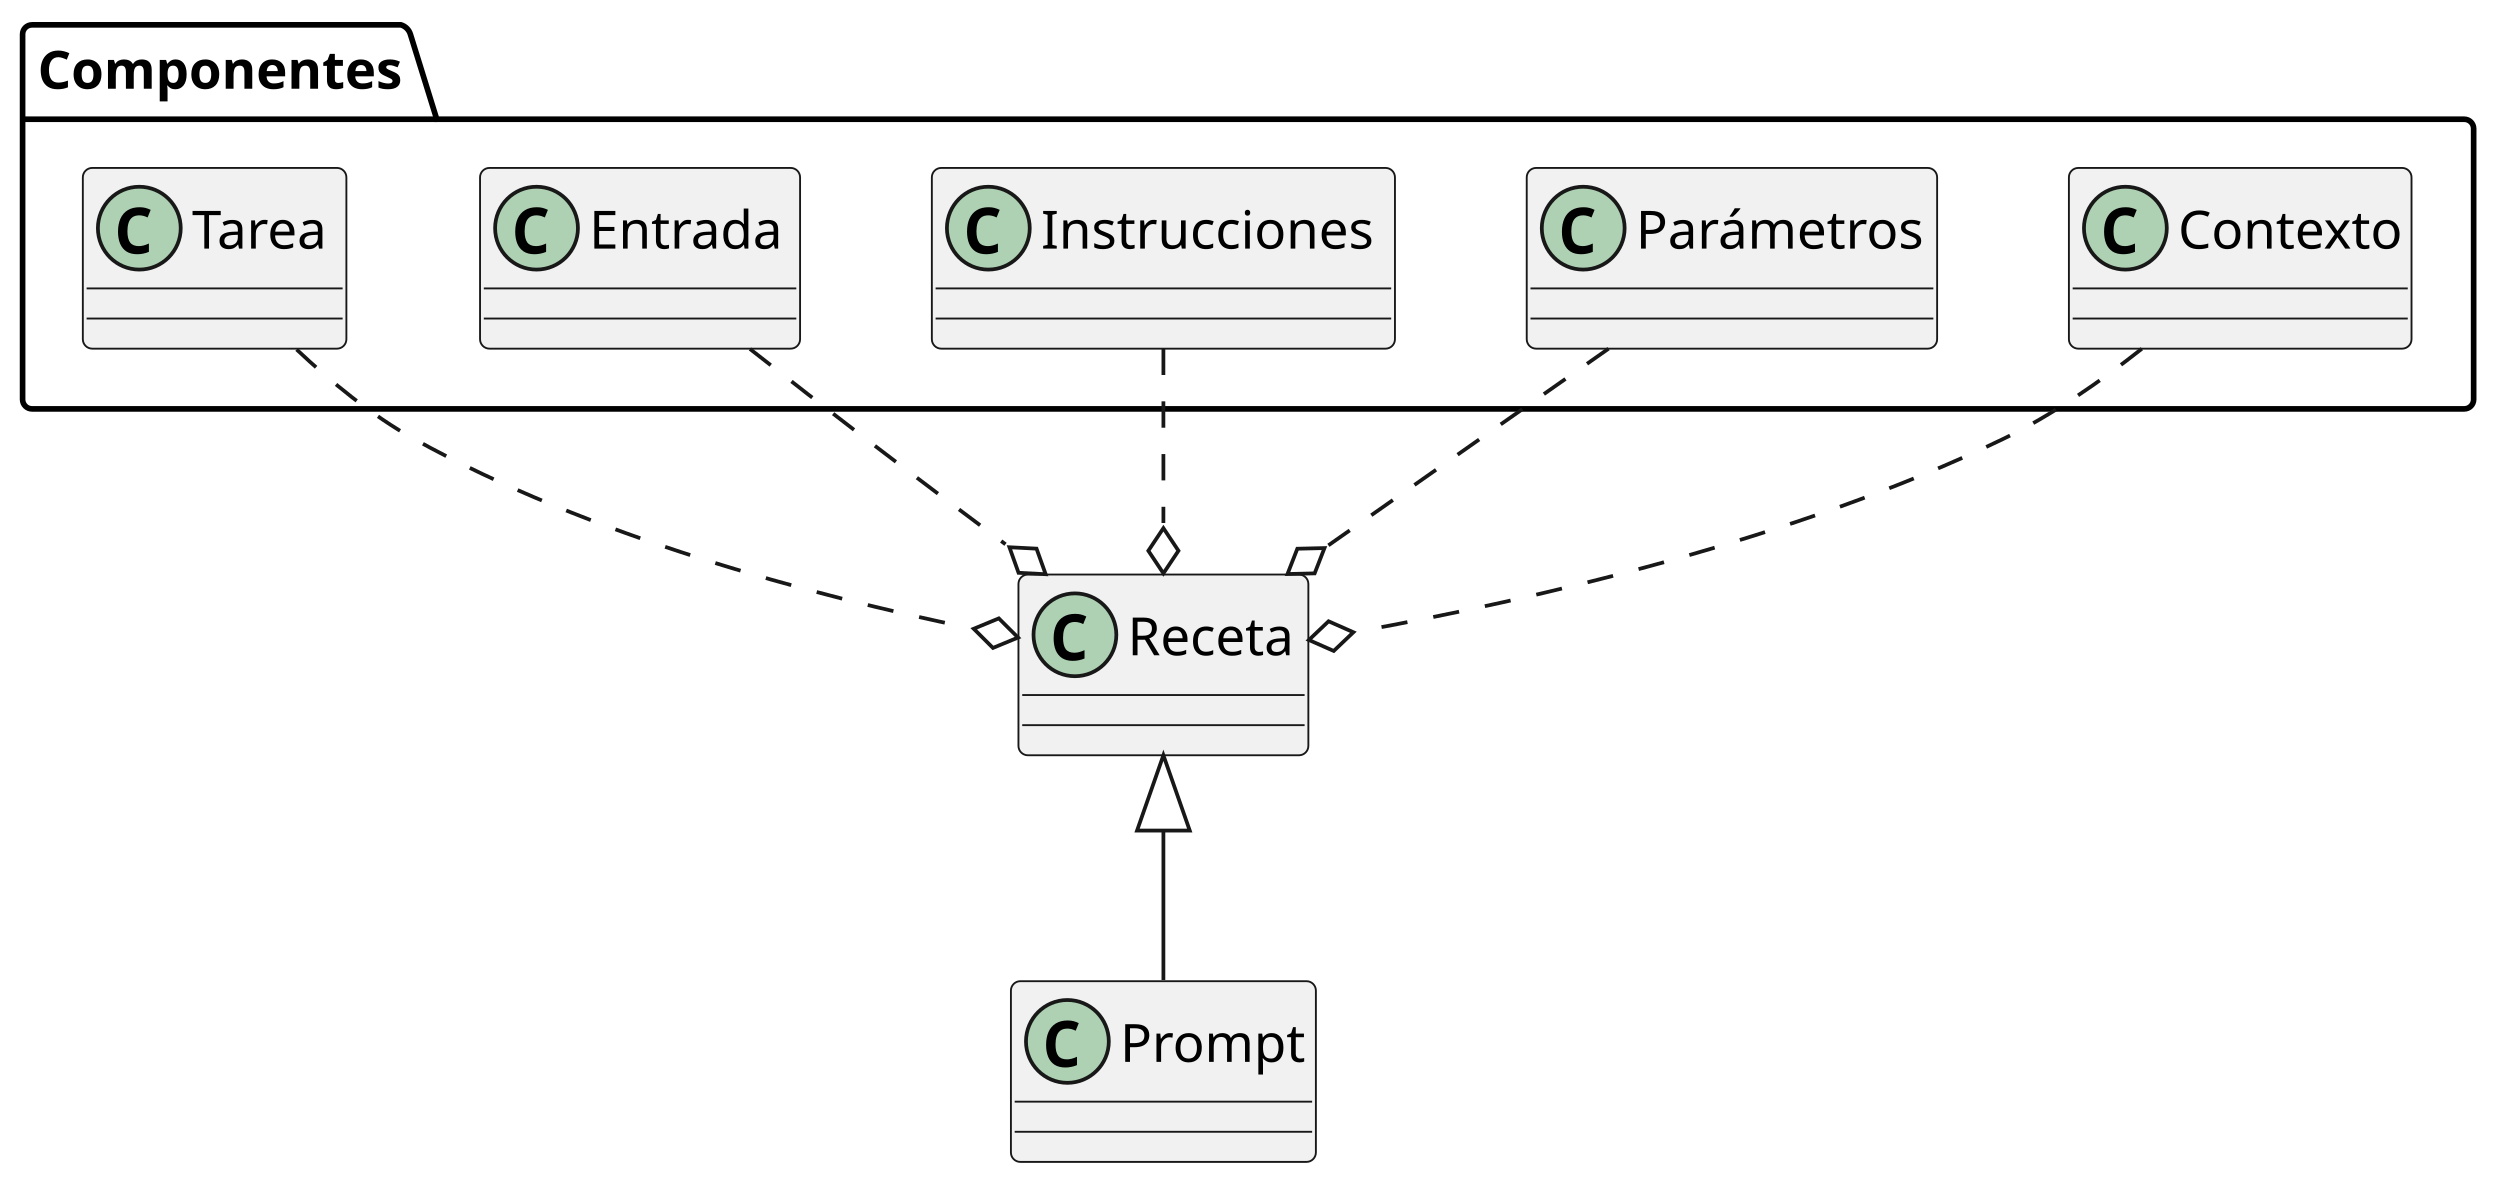
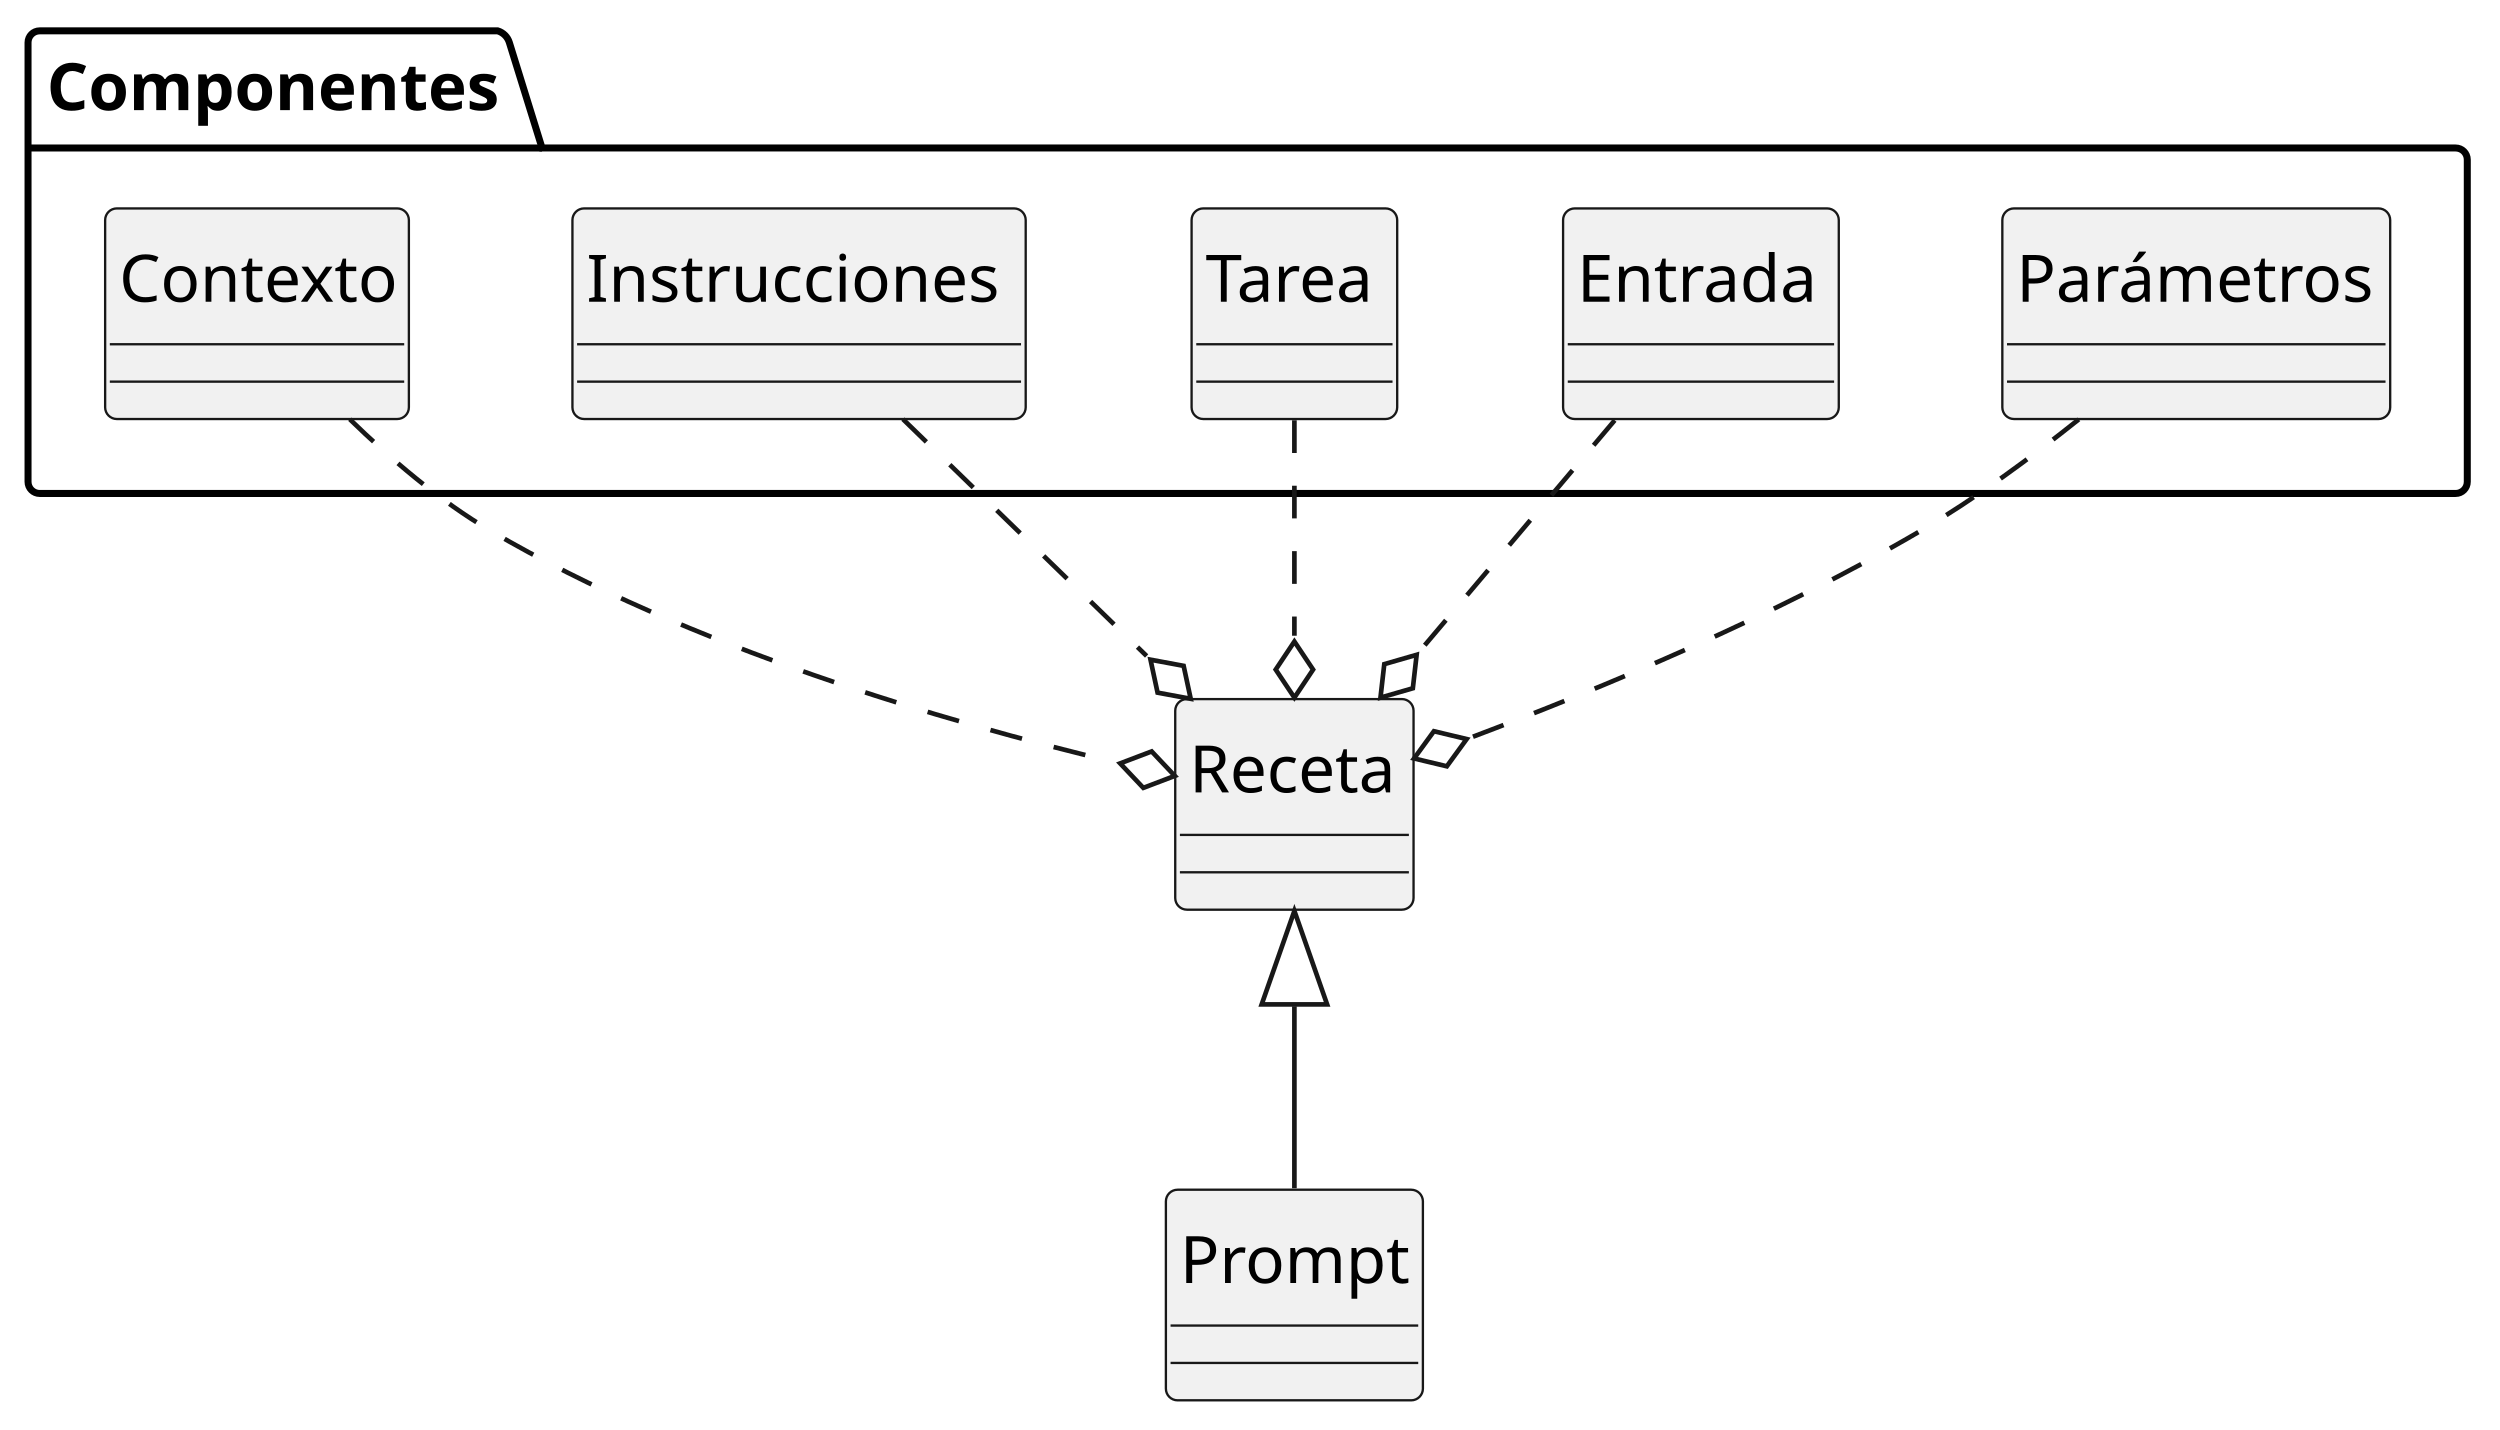
- <svg xmlns="http://www.w3.org/2000/svg" contentStyleType="text/css" height="315px" preserveAspectRatio="none" style="width:664px;height:315px;background:#FFFFFF;" version="1.1" viewBox="0 0 664 315" width="664px" zoomAndPan="magnify">
+ <svg xmlns="http://www.w3.org/2000/svg" contentStyleType="text/css" height="306px" preserveAspectRatio="none" style="width:535px;height:306px;background:#FFFFFF;" version="1.1" viewBox="0 0 535 306" width="535px" zoomAndPan="magnify">
  <defs />
  <g>
    <g id="cluster_Componentes">
-       <path d="M8.5,6.602 L106.5,6.602 A3.75,3.75 0 0 1 109,9.102 L116,31.67 L654.5,31.67 A2.5,2.5 0 0 1 657,34.17 L657,106.102 A2.5,2.5 0 0 1 654.5,108.602 L8.5,108.602 A2.5,2.5 0 0 1 6,106.102 L6,9.102 A2.5,2.5 0 0 1 8.5,6.602 " fill="none" style="stroke:#000000;stroke-width:1.5;" />
+       <path d="M8.5,6.602 L106.5,6.602 A3.75,3.75 0 0 1 109,9.102 L116,31.67 L525.5,31.67 A2.5,2.5 0 0 1 528,34.17 L528,103.102 A2.5,2.5 0 0 1 525.5,105.602 L8.5,105.602 A2.5,2.5 0 0 1 6,103.102 L6,9.102 A2.5,2.5 0 0 1 8.5,6.602 " fill="none" style="stroke:#000000;stroke-width:1.5;" />
      <line style="stroke:#000000;stroke-width:1.5;" x1="6" x2="116" y1="31.67" y2="31.67" />
      <text fill="#000000" font-family="sans-serif" font-size="14" font-weight="bold" lengthAdjust="spacing" textLength="97" x="10" y="23.568">Componentes</text>
    </g>
    <g id="elem_Tarea">
-       <rect codeLine="4" fill="#F1F1F1" height="48" id="Tarea" rx="2.5" ry="2.5" style="stroke:#181818;stroke-width:0.5;" width="70" x="22" y="44.602" />
-       <ellipse cx="37" cy="60.602" fill="#ADD1B2" rx="11" ry="11" style="stroke:#181818;stroke-width:1.0;" />
-       <path d="M36.469,67.524 Q34.719,67.524 33.578,66.79 Q32.453,66.04 31.891,64.696 Q31.344,63.336 31.344,61.539 Q31.344,59.508 32,58.055 Q32.656,56.602 33.938,55.821 Q35.219,55.039 37.094,55.039 Q37.984,55.039 38.656,55.227 Q39.328,55.399 40.016,55.743 L39.203,57.758 Q38.578,57.446 38.031,57.321 Q37.5,57.196 37.016,57.196 Q35.844,57.196 35.141,57.727 Q34.438,58.258 34.141,59.211 Q33.844,60.164 33.844,61.43 Q33.844,63.446 34.562,64.415 Q35.281,65.368 36.875,65.368 Q37.469,65.368 38.094,65.211 Q38.719,65.055 39.547,64.68 L39.547,66.899 Q38.812,67.211 38.016,67.368 Q37.234,67.524 36.469,67.524 Z " fill="#000000" />
-       <text fill="#000000" font-family="sans-serif" font-size="14" lengthAdjust="spacing" textLength="38" x="51" y="66.034">Tarea</text>
-       <line style="stroke:#181818;stroke-width:0.5;" x1="23" x2="91" y1="76.602" y2="76.602" />
-       <line style="stroke:#181818;stroke-width:0.5;" x1="23" x2="91" y1="84.602" y2="84.602" />
+       <rect codeLine="8" fill="#F1F1F1" height="45.068" id="Tarea" rx="2.5" ry="2.5" style="stroke:#181818;stroke-width:0.5;" width="44" x="255" y="44.602" />
+       <text fill="#000000" font-family="sans-serif" font-size="14" lengthAdjust="spacing" textLength="38" x="258" y="64.568">Tarea</text>
+       <line style="stroke:#181818;stroke-width:0.5;" x1="256" x2="298" y1="73.67" y2="73.67" />
+       <line style="stroke:#181818;stroke-width:0.5;" x1="256" x2="298" y1="81.67" y2="81.67" />
    </g>
    <g id="elem_Entrada">
-       <rect codeLine="8" fill="#F1F1F1" height="48" id="Entrada" rx="2.5" ry="2.5" style="stroke:#181818;stroke-width:0.5;" width="85" x="127.5" y="44.602" />
-       <ellipse cx="142.5" cy="60.602" fill="#ADD1B2" rx="11" ry="11" style="stroke:#181818;stroke-width:1.0;" />
-       <path d="M141.969,67.524 Q140.219,67.524 139.078,66.79 Q137.953,66.04 137.391,64.696 Q136.844,63.336 136.844,61.539 Q136.844,59.508 137.5,58.055 Q138.156,56.602 139.438,55.821 Q140.719,55.039 142.594,55.039 Q143.484,55.039 144.156,55.227 Q144.828,55.399 145.516,55.743 L144.703,57.758 Q144.078,57.446 143.531,57.321 Q143,57.196 142.516,57.196 Q141.344,57.196 140.641,57.727 Q139.938,58.258 139.641,59.211 Q139.344,60.164 139.344,61.43 Q139.344,63.446 140.062,64.415 Q140.781,65.368 142.375,65.368 Q142.969,65.368 143.594,65.211 Q144.219,65.055 145.047,64.68 L145.047,66.899 Q144.312,67.211 143.516,67.368 Q142.734,67.524 141.969,67.524 Z " fill="#000000" />
-       <text fill="#000000" font-family="sans-serif" font-size="14" lengthAdjust="spacing" textLength="53" x="156.5" y="66.034">Entrada</text>
-       <line style="stroke:#181818;stroke-width:0.5;" x1="128.5" x2="211.5" y1="76.602" y2="76.602" />
-       <line style="stroke:#181818;stroke-width:0.5;" x1="128.5" x2="211.5" y1="84.602" y2="84.602" />
+       <rect codeLine="12" fill="#F1F1F1" height="45.068" id="Entrada" rx="2.5" ry="2.5" style="stroke:#181818;stroke-width:0.5;" width="59" x="334.5" y="44.602" />
+       <text fill="#000000" font-family="sans-serif" font-size="14" lengthAdjust="spacing" textLength="53" x="337.5" y="64.568">Entrada</text>
+       <line style="stroke:#181818;stroke-width:0.5;" x1="335.5" x2="392.5" y1="73.67" y2="73.67" />
+       <line style="stroke:#181818;stroke-width:0.5;" x1="335.5" x2="392.5" y1="81.67" y2="81.67" />
    </g>
    <g id="elem_Instrucciones">
-       <rect codeLine="6" fill="#F1F1F1" height="48" id="Instrucciones" rx="2.5" ry="2.5" style="stroke:#181818;stroke-width:0.5;" width="123" x="247.5" y="44.602" />
-       <ellipse cx="262.5" cy="60.602" fill="#ADD1B2" rx="11" ry="11" style="stroke:#181818;stroke-width:1.0;" />
-       <path d="M261.969,67.524 Q260.219,67.524 259.078,66.79 Q257.953,66.04 257.391,64.696 Q256.844,63.336 256.844,61.539 Q256.844,59.508 257.5,58.055 Q258.156,56.602 259.438,55.821 Q260.719,55.039 262.594,55.039 Q263.484,55.039 264.156,55.227 Q264.828,55.399 265.516,55.743 L264.703,57.758 Q264.078,57.446 263.531,57.321 Q263,57.196 262.516,57.196 Q261.344,57.196 260.641,57.727 Q259.938,58.258 259.641,59.211 Q259.344,60.164 259.344,61.43 Q259.344,63.446 260.062,64.415 Q260.781,65.368 262.375,65.368 Q262.969,65.368 263.594,65.211 Q264.219,65.055 265.047,64.68 L265.047,66.899 Q264.312,67.211 263.516,67.368 Q262.734,67.524 261.969,67.524 Z " fill="#000000" />
-       <text fill="#000000" font-family="sans-serif" font-size="14" lengthAdjust="spacing" textLength="91" x="276.5" y="66.034">Instrucciones</text>
-       <line style="stroke:#181818;stroke-width:0.5;" x1="248.5" x2="369.5" y1="76.602" y2="76.602" />
-       <line style="stroke:#181818;stroke-width:0.5;" x1="248.5" x2="369.5" y1="84.602" y2="84.602" />
+       <rect codeLine="10" fill="#F1F1F1" height="45.068" id="Instrucciones" rx="2.5" ry="2.5" style="stroke:#181818;stroke-width:0.5;" width="97" x="122.5" y="44.602" />
+       <text fill="#000000" font-family="sans-serif" font-size="14" lengthAdjust="spacing" textLength="91" x="125.5" y="64.568">Instrucciones</text>
+       <line style="stroke:#181818;stroke-width:0.5;" x1="123.5" x2="218.5" y1="73.67" y2="73.67" />
+       <line style="stroke:#181818;stroke-width:0.5;" x1="123.5" x2="218.5" y1="81.67" y2="81.67" />
    </g>
    <g id="elem_Parámetros">
-       <rect codeLine="7" fill="#F1F1F1" height="48" id="Parámetros" rx="2.5" ry="2.5" style="stroke:#181818;stroke-width:0.5;" width="109" x="405.5" y="44.602" />
-       <ellipse cx="420.5" cy="60.602" fill="#ADD1B2" rx="11" ry="11" style="stroke:#181818;stroke-width:1.0;" />
-       <path d="M419.969,67.524 Q418.219,67.524 417.078,66.79 Q415.953,66.04 415.391,64.696 Q414.844,63.336 414.844,61.539 Q414.844,59.508 415.5,58.055 Q416.156,56.602 417.438,55.821 Q418.719,55.039 420.594,55.039 Q421.484,55.039 422.156,55.227 Q422.828,55.399 423.516,55.743 L422.703,57.758 Q422.078,57.446 421.531,57.321 Q421,57.196 420.516,57.196 Q419.344,57.196 418.641,57.727 Q417.938,58.258 417.641,59.211 Q417.344,60.164 417.344,61.43 Q417.344,63.446 418.062,64.415 Q418.781,65.368 420.375,65.368 Q420.969,65.368 421.594,65.211 Q422.219,65.055 423.047,64.68 L423.047,66.899 Q422.312,67.211 421.516,67.368 Q420.734,67.524 419.969,67.524 Z " fill="#000000" />
-       <text fill="#000000" font-family="sans-serif" font-size="14" lengthAdjust="spacing" textLength="77" x="434.5" y="66.034">Parámetros</text>
-       <line style="stroke:#181818;stroke-width:0.5;" x1="406.5" x2="513.5" y1="76.602" y2="76.602" />
-       <line style="stroke:#181818;stroke-width:0.5;" x1="406.5" x2="513.5" y1="84.602" y2="84.602" />
+       <rect codeLine="11" fill="#F1F1F1" height="45.068" id="Parámetros" rx="2.5" ry="2.5" style="stroke:#181818;stroke-width:0.5;" width="83" x="428.5" y="44.602" />
+       <text fill="#000000" font-family="sans-serif" font-size="14" lengthAdjust="spacing" textLength="77" x="431.5" y="64.568">Parámetros</text>
+       <line style="stroke:#181818;stroke-width:0.5;" x1="429.5" x2="510.5" y1="73.67" y2="73.67" />
+       <line style="stroke:#181818;stroke-width:0.5;" x1="429.5" x2="510.5" y1="81.67" y2="81.67" />
    </g>
    <g id="elem_Contexto">
-       <rect fill="#F1F1F1" height="48" id="Contexto" rx="2.5" ry="2.5" style="stroke:#181818;stroke-width:0.5;" width="91" x="549.5" y="44.602" />
-       <ellipse cx="564.5" cy="60.602" fill="#ADD1B2" rx="11" ry="11" style="stroke:#181818;stroke-width:1.0;" />
-       <path d="M563.969,67.524 Q562.219,67.524 561.078,66.79 Q559.953,66.04 559.391,64.696 Q558.844,63.336 558.844,61.539 Q558.844,59.508 559.5,58.055 Q560.156,56.602 561.438,55.821 Q562.719,55.039 564.594,55.039 Q565.484,55.039 566.156,55.227 Q566.828,55.399 567.516,55.743 L566.703,57.758 Q566.078,57.446 565.531,57.321 Q565,57.196 564.516,57.196 Q563.344,57.196 562.641,57.727 Q561.938,58.258 561.641,59.211 Q561.344,60.164 561.344,61.43 Q561.344,63.446 562.062,64.415 Q562.781,65.368 564.375,65.368 Q564.969,65.368 565.594,65.211 Q566.219,65.055 567.047,64.68 L567.047,66.899 Q566.312,67.211 565.516,67.368 Q564.734,67.524 563.969,67.524 Z " fill="#000000" />
-       <text fill="#000000" font-family="sans-serif" font-size="14" lengthAdjust="spacing" textLength="59" x="578.5" y="66.034">Contexto</text>
-       <line style="stroke:#181818;stroke-width:0.5;" x1="550.5" x2="639.5" y1="76.602" y2="76.602" />
-       <line style="stroke:#181818;stroke-width:0.5;" x1="550.5" x2="639.5" y1="84.602" y2="84.602" />
+       <rect fill="#F1F1F1" height="45.068" id="Contexto" rx="2.5" ry="2.5" style="stroke:#181818;stroke-width:0.5;" width="65" x="22.5" y="44.602" />
+       <text fill="#000000" font-family="sans-serif" font-size="14" lengthAdjust="spacing" textLength="59" x="25.5" y="64.568">Contexto</text>
+       <line style="stroke:#181818;stroke-width:0.5;" x1="23.5" x2="86.5" y1="73.67" y2="73.67" />
+       <line style="stroke:#181818;stroke-width:0.5;" x1="23.5" x2="86.5" y1="81.67" y2="81.67" />
    </g>
    <g id="elem_Prompt">
-       <rect fill="#F1F1F1" height="48" id="Prompt" rx="2.5" ry="2.5" style="stroke:#181818;stroke-width:0.5;" width="81" x="268.5" y="260.602" />
-       <ellipse cx="283.5" cy="276.602" fill="#ADD1B2" rx="11" ry="11" style="stroke:#181818;stroke-width:1.0;" />
-       <path d="M282.969,283.524 Q281.219,283.524 280.078,282.789 Q278.953,282.039 278.391,280.696 Q277.844,279.336 277.844,277.539 Q277.844,275.508 278.5,274.055 Q279.156,272.602 280.438,271.821 Q281.719,271.039 283.594,271.039 Q284.484,271.039 285.156,271.227 Q285.828,271.399 286.516,271.743 L285.703,273.758 Q285.078,273.446 284.531,273.321 Q284,273.196 283.516,273.196 Q282.344,273.196 281.641,273.727 Q280.938,274.258 280.641,275.211 Q280.344,276.164 280.344,277.43 Q280.344,279.446 281.062,280.414 Q281.781,281.368 283.375,281.368 Q283.969,281.368 284.594,281.211 Q285.219,281.055 286.047,280.68 L286.047,282.899 Q285.312,283.211 284.516,283.368 Q283.734,283.524 282.969,283.524 Z " fill="#000000" />
-       <text fill="#000000" font-family="sans-serif" font-size="14" lengthAdjust="spacing" textLength="49" x="297.5" y="282.034">Prompt</text>
-       <line style="stroke:#181818;stroke-width:0.5;" x1="269.5" x2="348.5" y1="292.602" y2="292.602" />
-       <line style="stroke:#181818;stroke-width:0.5;" x1="269.5" x2="348.5" y1="300.602" y2="300.602" />
+       <rect fill="#F1F1F1" height="45.068" id="Prompt" rx="2.5" ry="2.5" style="stroke:#181818;stroke-width:0.5;" width="55" x="249.5" y="254.602" />
+       <text fill="#000000" font-family="sans-serif" font-size="14" lengthAdjust="spacing" textLength="49" x="252.5" y="274.568">Prompt</text>
+       <line style="stroke:#181818;stroke-width:0.5;" x1="250.5" x2="303.5" y1="283.67" y2="283.67" />
+       <line style="stroke:#181818;stroke-width:0.5;" x1="250.5" x2="303.5" y1="291.67" y2="291.67" />
    </g>
    <g id="elem_Receta">
-       <rect fill="#F1F1F1" height="48" id="Receta" rx="2.5" ry="2.5" style="stroke:#181818;stroke-width:0.5;" width="77" x="270.5" y="152.602" />
-       <ellipse cx="285.5" cy="168.602" fill="#ADD1B2" rx="11" ry="11" style="stroke:#181818;stroke-width:1.0;" />
-       <path d="M284.969,175.524 Q283.219,175.524 282.078,174.79 Q280.953,174.04 280.391,172.696 Q279.844,171.336 279.844,169.54 Q279.844,167.508 280.5,166.055 Q281.156,164.602 282.438,163.821 Q283.719,163.04 285.594,163.04 Q286.484,163.04 287.156,163.227 Q287.828,163.399 288.516,163.743 L287.703,165.758 Q287.078,165.446 286.531,165.321 Q286,165.196 285.516,165.196 Q284.344,165.196 283.641,165.727 Q282.938,166.258 282.641,167.211 Q282.344,168.165 282.344,169.43 Q282.344,171.446 283.062,172.415 Q283.781,173.368 285.375,173.368 Q285.969,173.368 286.594,173.211 Q287.219,173.055 288.047,172.68 L288.047,174.899 Q287.312,175.211 286.516,175.368 Q285.734,175.524 284.969,175.524 Z " fill="#000000" />
-       <text fill="#000000" font-family="sans-serif" font-size="14" lengthAdjust="spacing" textLength="45" x="299.5" y="174.034">Receta</text>
-       <line style="stroke:#181818;stroke-width:0.5;" x1="271.5" x2="346.5" y1="184.602" y2="184.602" />
-       <line style="stroke:#181818;stroke-width:0.5;" x1="271.5" x2="346.5" y1="192.602" y2="192.602" />
+       <rect fill="#F1F1F1" height="45.068" id="Receta" rx="2.5" ry="2.5" style="stroke:#181818;stroke-width:0.5;" width="51" x="251.5" y="149.602" />
+       <text fill="#000000" font-family="sans-serif" font-size="14" lengthAdjust="spacing" textLength="45" x="254.5" y="169.568">Receta</text>
+       <line style="stroke:#181818;stroke-width:0.5;" x1="252.5" x2="301.5" y1="178.67" y2="178.67" />
+       <line style="stroke:#181818;stroke-width:0.5;" x1="252.5" x2="301.5" y1="186.67" y2="186.67" />
    </g>
    <g id="link_Receta_Prompt">
-       <path codeLine="1" d="M309,220.622 C309,234.182 309,248.642 309,260.282 " fill="none" id="Receta-backto-Prompt" style="stroke:#181818;stroke-width:1.0;" />
-       <polygon fill="none" points="302,220.602,309,200.602,316,220.602,302,220.602" style="stroke:#181818;stroke-width:1.0;" />
+       <path codeLine="5" d="M277,215.342 C277,228.722 277,242.962 277,254.292 " fill="none" id="Receta-backto-Prompt" style="stroke:#181818;stroke-width:1.0;" />
+       <polygon fill="none" points="270,214.942,277,194.942,284,214.942,270,214.942" style="stroke:#181818;stroke-width:1.0;" />
+     </g>
+     <g id="link_Contexto_Receta">
+       <path codeLine="14" d="M74.85,89.712 C83.46,98.092 94.07,107.192 105,113.602 C147.5,138.532 202.32,154.472 238.51,163.092 " fill="none" id="Contexto-to-Receta" style="stroke:#181818;stroke-width:1.0;stroke-dasharray:7.0,7.0;" />
+       <polygon fill="none" points="251.41,166.042,246.454,160.804,239.712,163.365,244.669,168.603,251.41,166.042" style="stroke:#181818;stroke-width:1.0;" />
+     </g>
+     <g id="link_Instrucciones_Receta">
+       <path codeLine="15" d="M193.22,89.692 C208.34,104.392 228.58,124.052 245.38,140.382 " fill="none" id="Instrucciones-to-Receta" style="stroke:#181818;stroke-width:1.0;stroke-dasharray:7.0,7.0;" />
+       <polygon fill="none" points="254.81,149.542,253.297,142.491,246.207,141.176,247.72,148.227,254.81,149.542" style="stroke:#181818;stroke-width:1.0;" />
    </g>
    <g id="link_Tarea_Receta">
-       <path codeLine="10" d="M78.78,92.822 C87.77,101.302 98.71,110.332 110,116.602 C156.62,142.492 215.84,158.162 257.51,166.782 " fill="none" id="Tarea-to-Receta" style="stroke:#181818;stroke-width:1.0;stroke-dasharray:7.0,7.0;" />
-       <polygon fill="none" points="270.39,169.332,265.282,164.242,258.619,166.999,263.727,172.089,270.39,169.332" style="stroke:#181818;stroke-width:1.0;" />
+       <path codeLine="16" d="M277,89.942 C277,103.332 277,120.762 277,136.042 " fill="none" id="Tarea-to-Receta" style="stroke:#181818;stroke-width:1.0;stroke-dasharray:7.0,7.0;" />
+       <polygon fill="none" points="277,149.292,281,143.292,277,137.292,273,143.292,277,149.292" style="stroke:#181818;stroke-width:1.0;" />
    </g>
    <g id="link_Entrada_Receta">
-       <path codeLine="11" d="M199.19,92.682 C208.95,100.342 219.91,108.882 230,116.602 C241.97,125.762 255.05,135.592 267.06,144.562 " fill="none" id="Entrada-to-Receta" style="stroke:#181818;stroke-width:1.0;stroke-dasharray:7.0,7.0;" />
-       <polygon fill="none" points="277.73,152.512,275.303,145.721,268.102,145.35,270.529,152.141,277.73,152.512" style="stroke:#181818;stroke-width:1.0;" />
-     </g>
-     <g id="link_Instrucciones_Receta">
-       <path codeLine="12" d="M309,92.602 C309,106.122 309,123.522 309,138.902 " fill="none" id="Instrucciones-to-Receta" style="stroke:#181818;stroke-width:1.0;stroke-dasharray:7.0,7.0;" />
-       <polygon fill="none" points="309,152.282,313,146.282,309,140.282,305,146.282,309,152.282" style="stroke:#181818;stroke-width:1.0;" />
+       <path codeLine="17" d="M345.55,89.942 C333.44,104.282 317.4,123.272 303.88,139.282 " fill="none" id="Entrada-to-Receta" style="stroke:#181818;stroke-width:1.0;stroke-dasharray:7.0,7.0;" />
+       <polygon fill="none" points="295.42,149.292,302.347,147.289,303.163,140.124,296.236,142.127,295.42,149.292" style="stroke:#181818;stroke-width:1.0;" />
    </g>
    <g id="link_Parámetros_Receta">
-       <path codeLine="13" d="M427.24,92.602 C405.45,107.902 376.57,128.162 352.82,144.842 " fill="none" id="Parámetros-to-Receta" style="stroke:#181818;stroke-width:1.0;stroke-dasharray:7.0,7.0;" />
-       <polygon fill="none" points="341.96,152.462,349.169,152.288,351.781,145.567,344.572,145.741,341.96,152.462" style="stroke:#181818;stroke-width:1.0;" />
-     </g>
-     <g id="link_Contexto_Receta">
-       <path codeLine="14" d="M568.88,92.622 C558.07,101.172 545.03,110.312 532,116.602 C476.53,143.382 407.21,159.282 360.71,167.712 " fill="none" id="Contexto-to-Receta" style="stroke:#181818;stroke-width:1.0;stroke-dasharray:7.0,7.0;" />
-       <polygon fill="none" points="347.64,169.982,354.237,172.893,359.462,167.924,352.865,165.012,347.64,169.982" style="stroke:#181818;stroke-width:1.0;" />
+       <path codeLine="18" d="M444.86,89.742 C434.74,97.832 422.71,106.722 411,113.602 C380.1,131.752 342.39,147.412 314.86,157.792 " fill="none" id="Parámetros-to-Receta" style="stroke:#181818;stroke-width:1.0;stroke-dasharray:7.0,7.0;" />
+       <polygon fill="none" points="302.61,162.312,309.623,163.988,313.868,158.159,306.855,156.483,302.61,162.312" style="stroke:#181818;stroke-width:1.0;" />
    </g>
  </g>
</svg>
